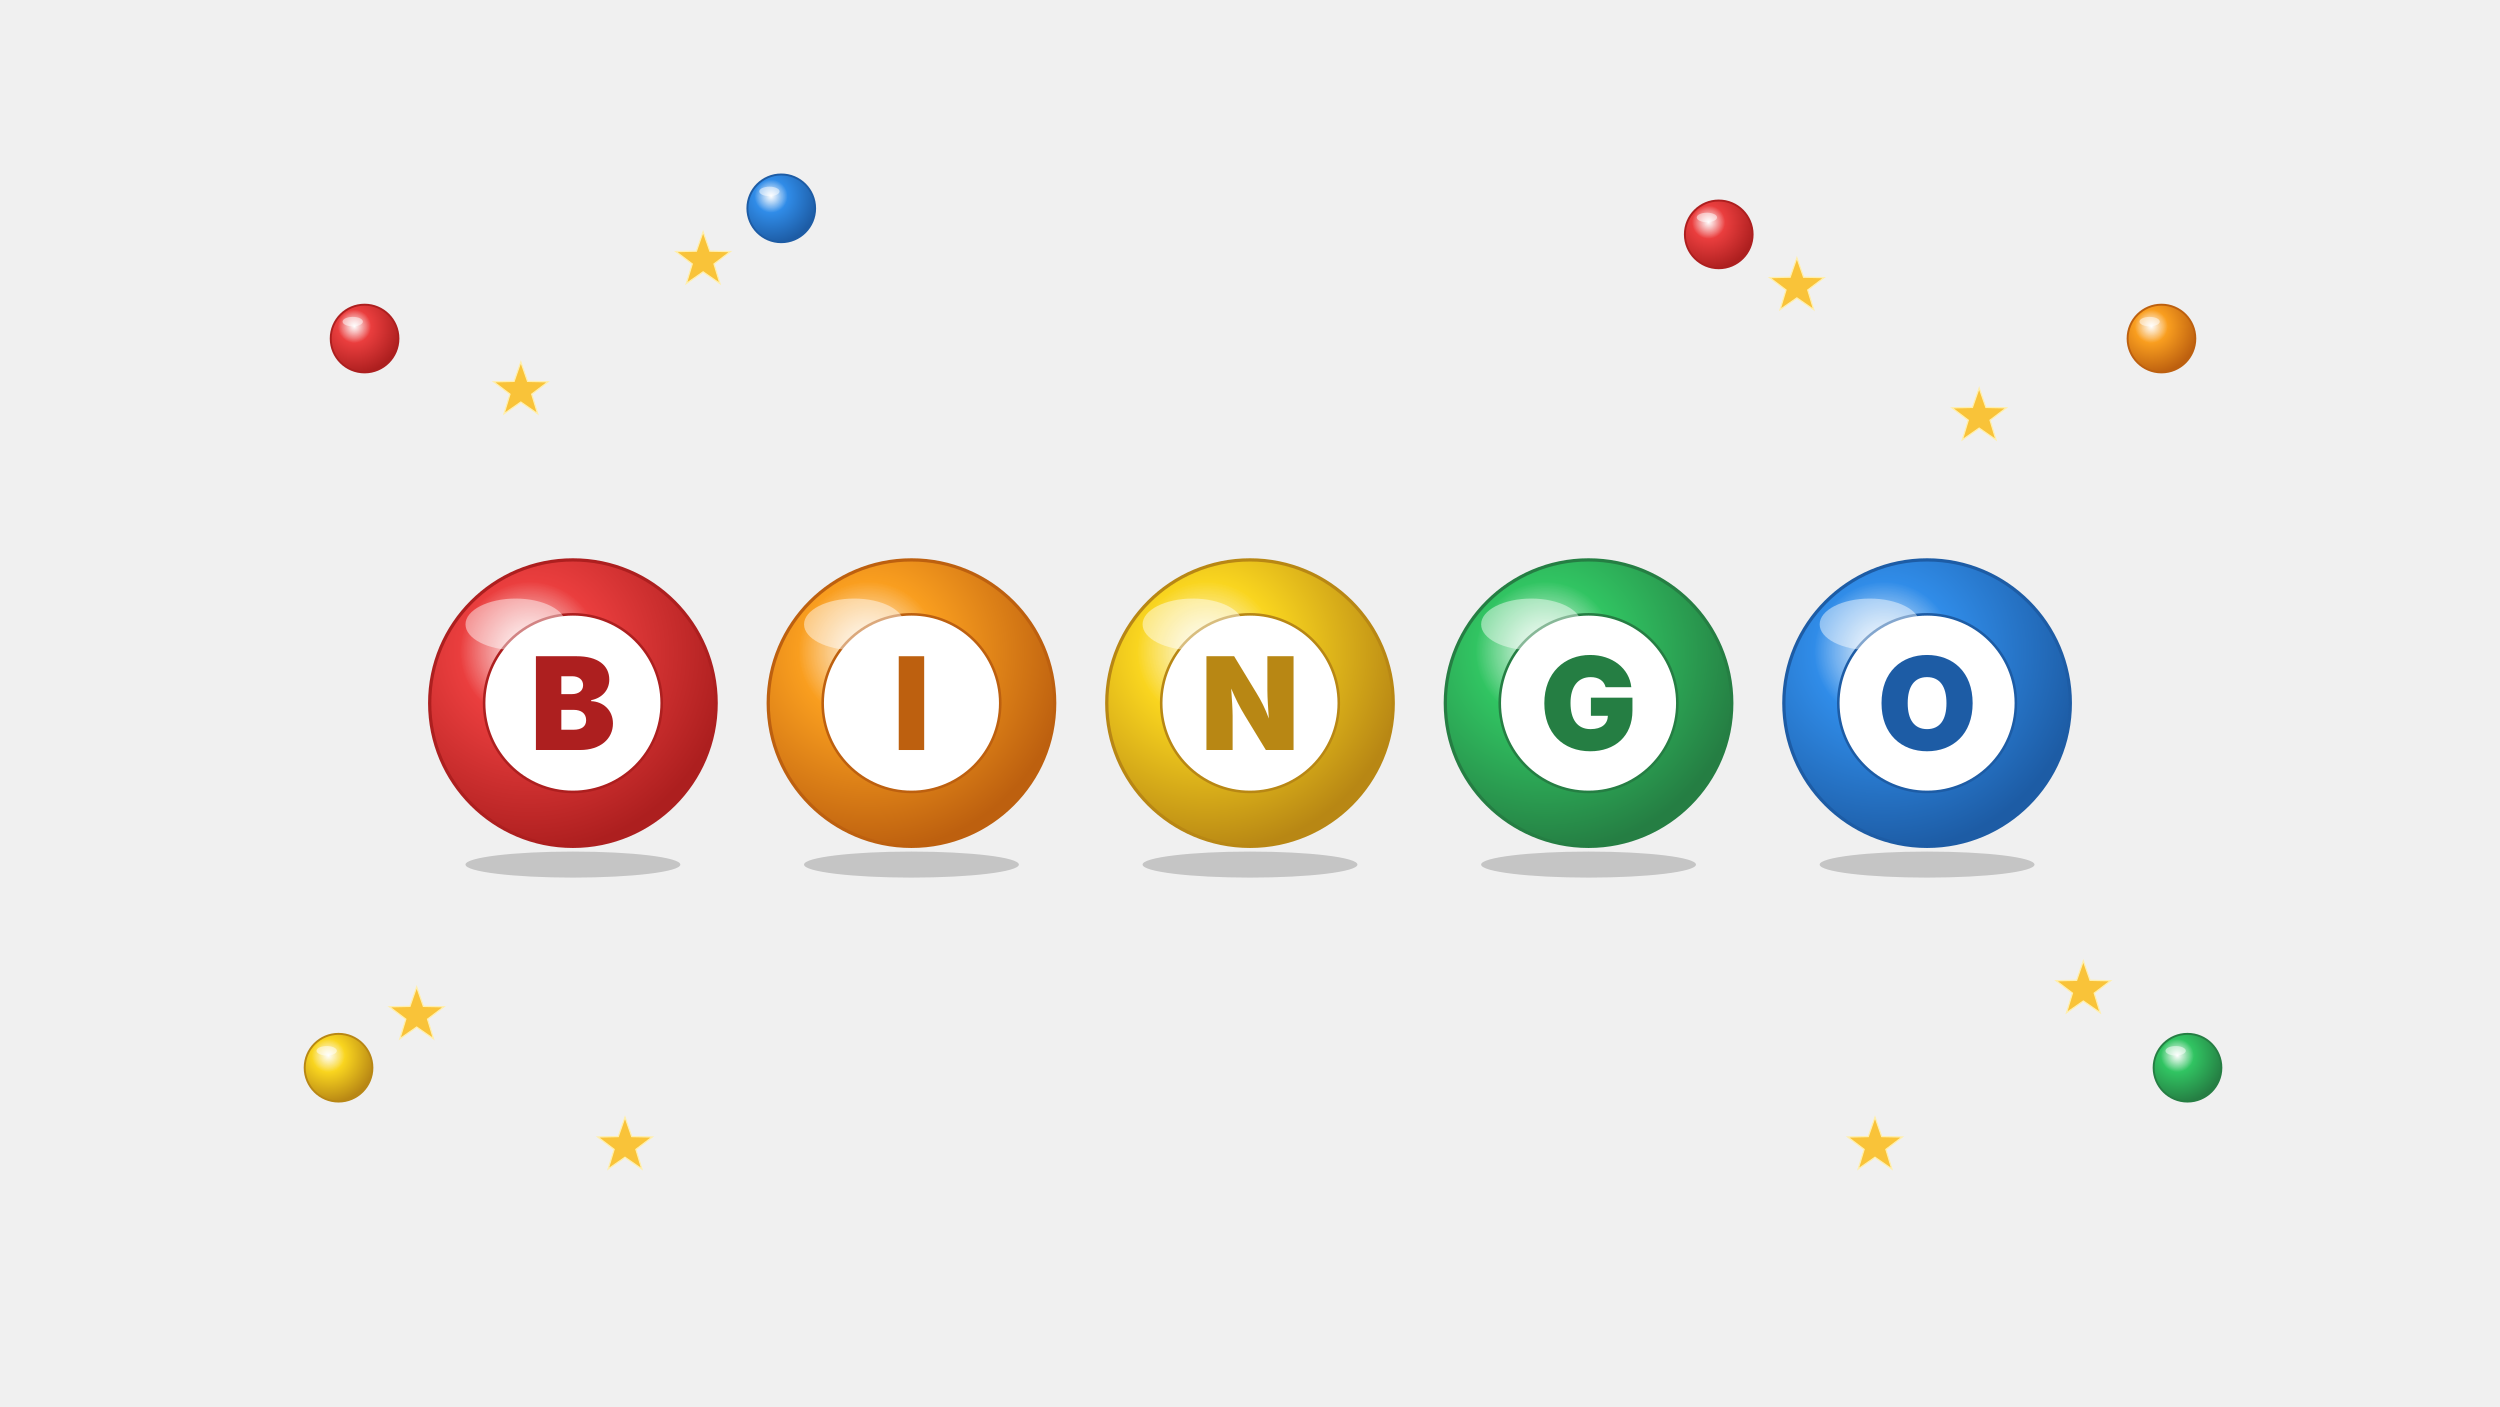
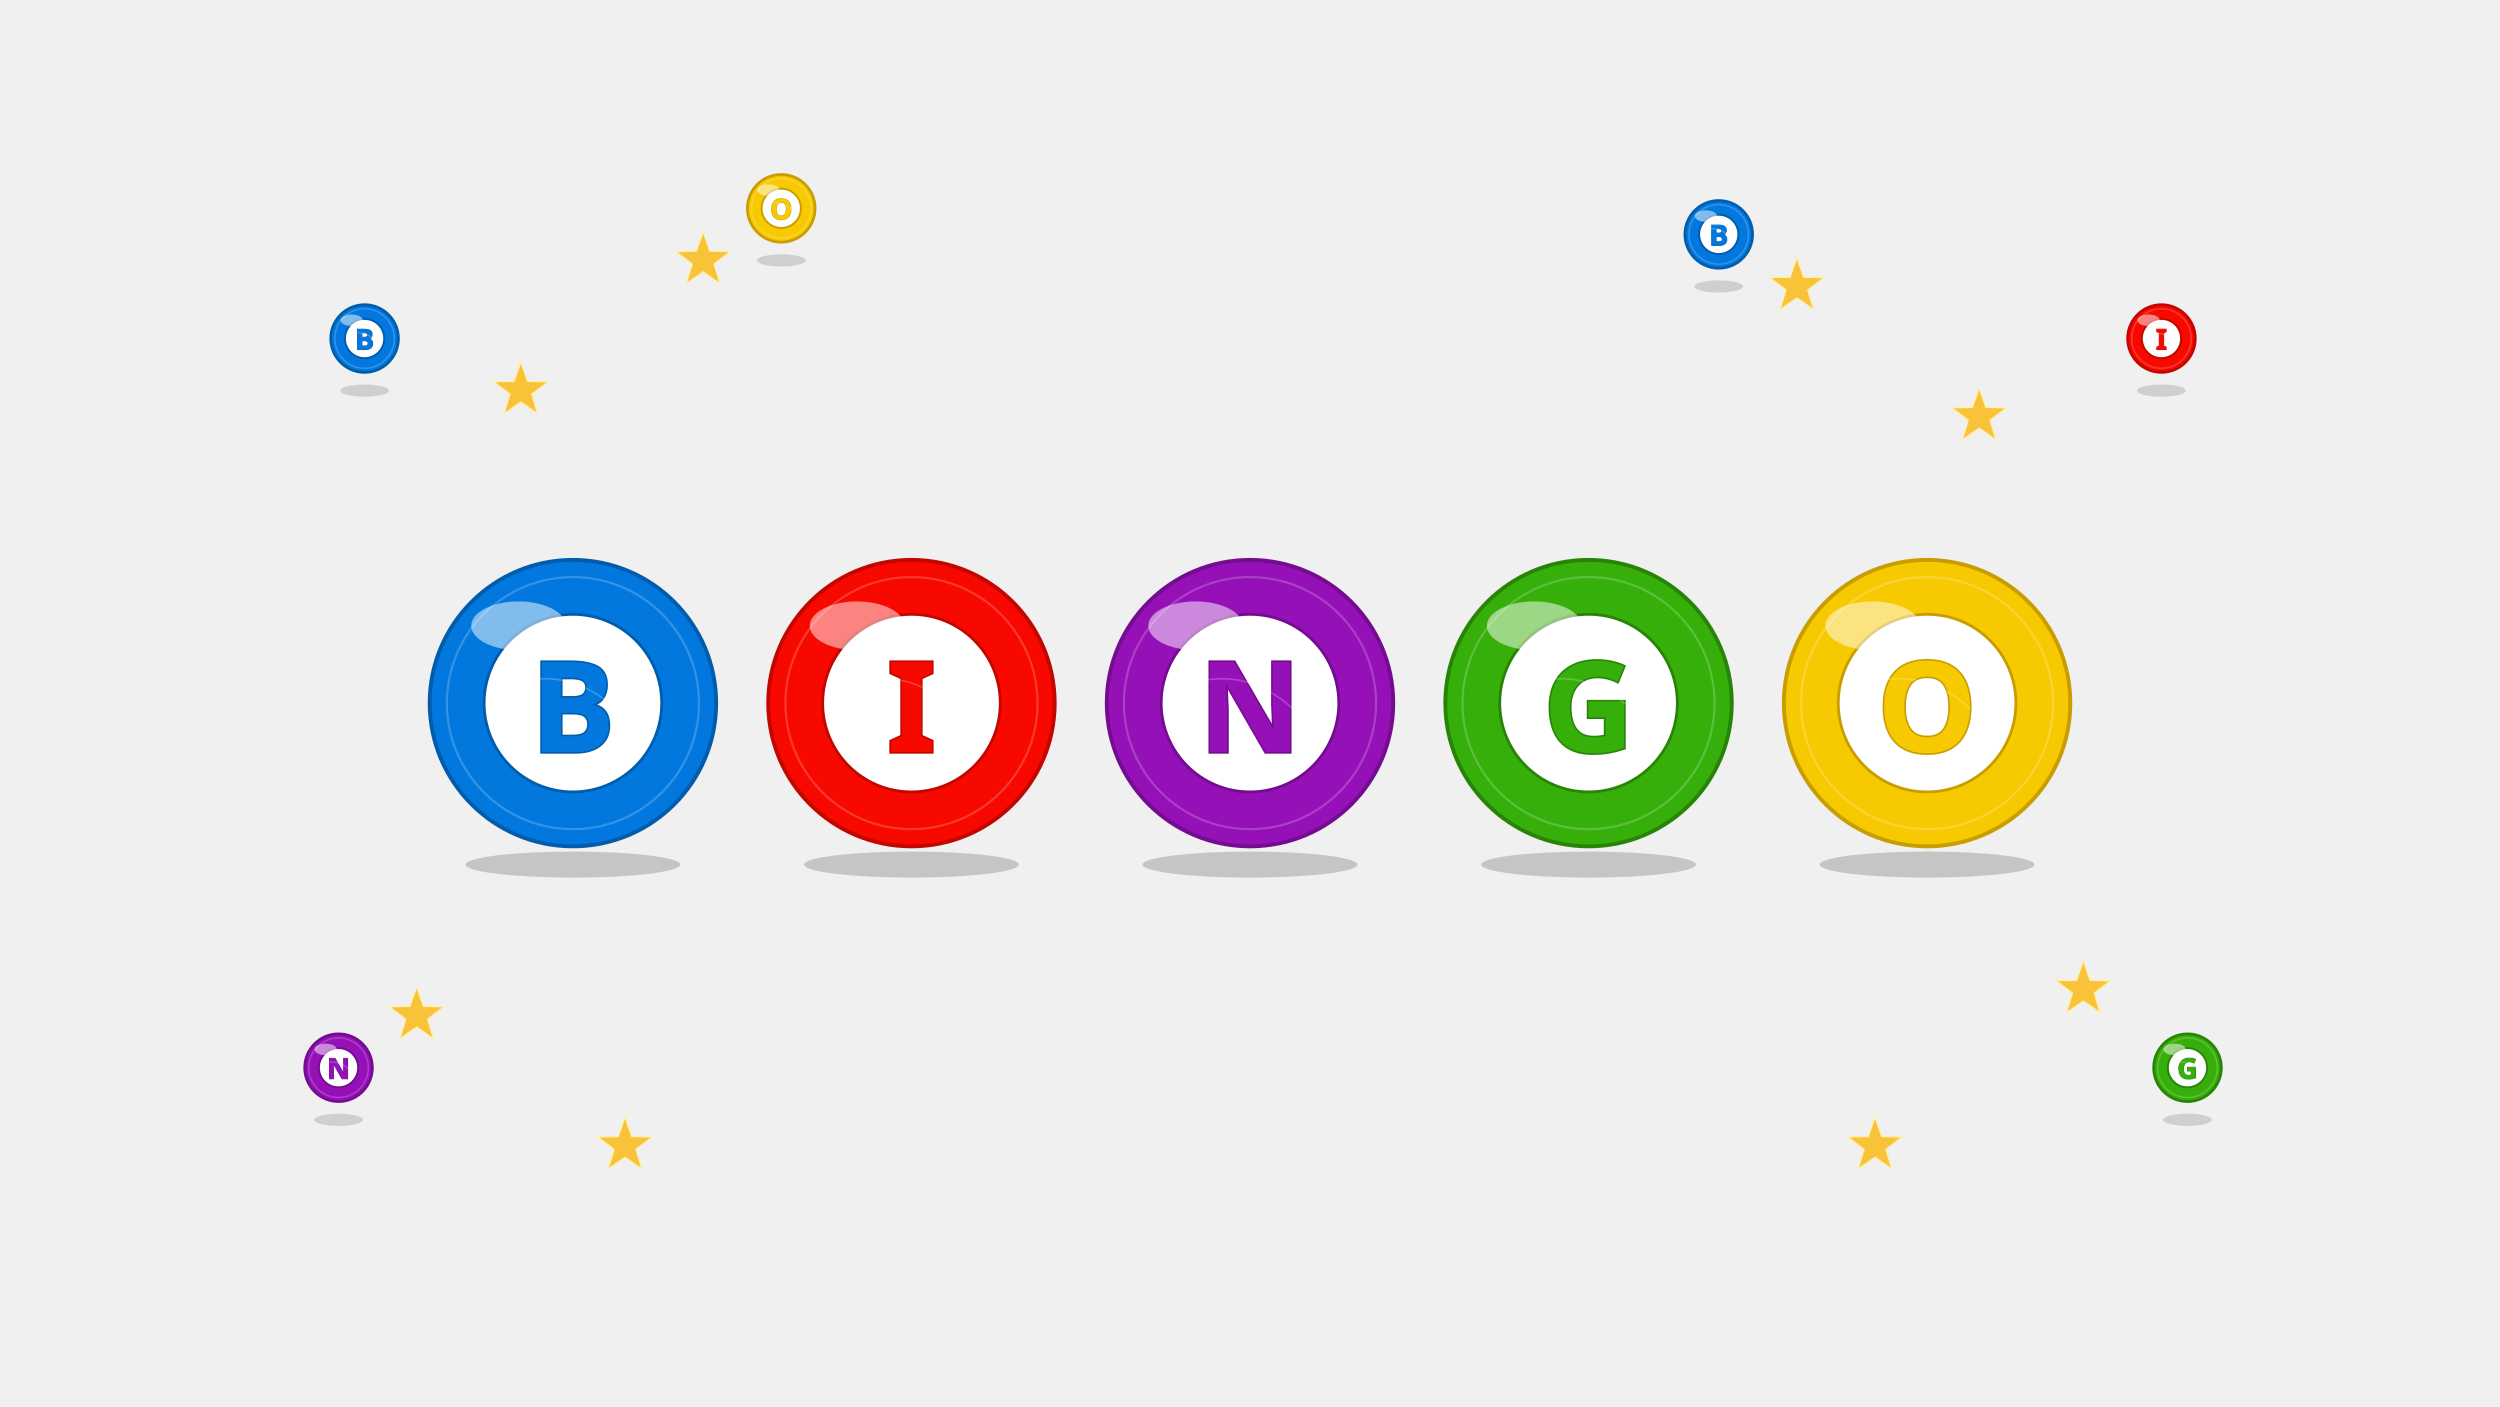
<svg xmlns="http://www.w3.org/2000/svg" viewBox="0 0 1920 1080" preserveAspectRatio="xMidYMid meet" width="1920" height="1080">
  <style>@keyframes wink-burst {
  0% { transform: scale(0); opacity: 0; }
  20% { opacity: 1; }
  60% { transform: scale(1); opacity: 1; }
  100% { transform: scale(1.15); opacity: 0; }
}
@keyframes wink-fade-loop {
  0%, 100% { opacity: 0; }
  10%, 70% { opacity: 1; }
}
@keyframes wink-spark-fall {
  0% { transform: translateY(-40px); opacity: 0; }
  20% { opacity: 1; }
  100% { transform: translateY(220px); opacity: 0; }
}
@keyframes wink-comet {
  0% { transform: translate(0,0) scale(0.6); opacity: 0; }
  30% { opacity: 1; }
  70% { transform: translate(var(--tx,0), var(--ty,-200px)) scale(1); opacity: 1; }
  100% { transform: translate(var(--tx,0), var(--ty,-200px)) scale(1.2); opacity: 0; }
}
@keyframes wink-ring-expand {
  0% { transform: scale(0.1); opacity: 0; stroke-width: 8; }
  20% { opacity: 1; }
  100% { transform: scale(1); opacity: 0; stroke-width: 1; }
}
@keyframes wink-twinkle {
  0%, 100% { transform: scale(0); opacity: 0; }
  50% { transform: scale(1); opacity: 1; }
}
@keyframes wink-pop {
  0% { transform: scale(0) rotate(-20deg); opacity: 0; }
  60% { transform: scale(1.15) rotate(5deg); opacity: 1; }
  80% { transform: scale(1) rotate(0); opacity: 1; }
  100% { transform: scale(1) rotate(0); opacity: 0; }
}
@keyframes wink-swirl {
  0% { transform: rotate(0deg) translateX(180px) scale(0); opacity: 0; }
  20% { opacity: 1; }
  100% { transform: rotate(360deg) translateX(40px) scale(1); opacity: 0; }
}
@keyframes wink-shower {
  0% { transform: translateY(-60px) rotate(0); opacity: 0; }
  15% { opacity: 1; }
  100% { transform: translateY(260px) rotate(180deg); opacity: 0; }
}
@keyframes wink-trail {
  0% { offset-distance: 0%; opacity: 0; transform: scale(0.4); }
  10% { opacity: 1; transform: scale(1); }
  90% { opacity: 1; }
  100% { offset-distance: 100%; opacity: 0; transform: scale(0.6); }
}
@keyframes wink-bounce-in {
  0% { transform: translateY(-300px) scale(0.6); opacity: 0; }
  50% { transform: translateY(20px) scale(1.05); opacity: 1; }
  70% { transform: translateY(-10px) scale(0.98); }
  100% { transform: translateY(0) scale(1); opacity: 1; }
}
@keyframes wink-bounce-loop {
  0%, 100% { transform: translateY(0); }
  50% { transform: translateY(-12px); }
}
@keyframes wink-pop-up {
  0% { transform: translateY(300px); opacity: 0; }
  60% { transform: translateY(-15px); opacity: 1; }
  100% { transform: translateY(0); opacity: 1; }
}
@keyframes wink-orbit {
  from { transform: rotate(0deg) translateX(var(--orbit-r,160px)) rotate(0deg); }
  to { transform: rotate(360deg) translateX(var(--orbit-r,160px)) rotate(-360deg); }
}
@keyframes wink-scatter {
  0%, 100% { transform: translate(var(--sx,0), var(--sy,0)) scale(0.9); opacity: 0.6; }
  50% { transform: translate(calc(var(--sx,0) * 1.2), calc(var(--sy,0) * 1.2)) scale(1.05); opacity: 1; }
}
@keyframes wink-sparkle {
  0%, 100% { opacity: 0; transform: scale(0.5); }
  50% { opacity: 1; transform: scale(1.2); }
}
@keyframes wink-glow-pulse {
  0%, 100% { opacity: 0.4; transform: scale(0.95); }
  50% { opacity: 1; transform: scale(1.05); }
}
@keyframes wink-confetti-launch {
  0% { transform: translate(0,0) rotate(var(--r0,0deg)) scale(0.28); opacity: 0; }
  14% { opacity: 1; }
  72% { transform: translate(var(--tx,0px), var(--ty,0px)) rotate(var(--r1,180deg)) scale(1); opacity: 1; }
  100% { transform: translate(var(--tx,0px), var(--ty,0px)) rotate(var(--r2,320deg)) scale(0.82); opacity: 0; }
}
@keyframes wink-confetti-fall {
  0% { transform: translate(0,-90px) rotate(var(--r0,0deg)) scale(0.7); opacity: 0; }
  14% { opacity: 1; }
  82% { opacity: 1; }
  100% { transform: translate(var(--tx,0px), var(--ty,720px)) rotate(var(--r1,260deg)) scale(1); opacity: 0; }
}
@keyframes wink-confetti-shimmer {
  0%, 100% { transform: rotate(var(--r0,0deg)) scale(0.92); }
  50% { transform: rotate(var(--r1,180deg)) scale(1.08); }
}
@keyframes wink-confetti-wave {
  0% { transform: translate(var(--sx,-180px), var(--sy,0px)) rotate(var(--r0,0deg)) scale(0.5); opacity: 0; }
  18% { opacity: 1; }
  58% { transform: translate(0,0) rotate(var(--r1,180deg)) scale(1); opacity: 1; }
  100% { transform: translate(var(--tx,180px), var(--ty,0px)) rotate(var(--r2,360deg)) scale(0.78); opacity: 0; }
}
@keyframes wink-bingo-arrive {
  0% { transform: translate(var(--from-x,0), var(--from-y,0)) scale(0.34); opacity: 0; }
  18% { opacity: 1; }
  38% { transform: translate(var(--overshoot-x,0), var(--overshoot-y,0)) scale(1.09); opacity: 1; }
  46%, 100% { transform: translate(0,0) scale(1); opacity: 1; }
}
@keyframes wink-bingo-countdown {
  0%, 100% { opacity: 0; transform: scale(0.36); }
  5% { opacity: 1; transform: scale(0.92); }
  10% { opacity: 1; transform: scale(1.06); }
  16% { opacity: 0; transform: scale(1.22); }
}
@keyframes wink-bingo-spiral-letter {
  0% { transform: rotate(var(--spin-start,-220deg)) translateX(var(--orbit-r,320px)) scale(0.3); opacity: 0; }
  22% { opacity: 1; }
  42% { transform: rotate(var(--spin-mid,24deg)) translateX(18px) scale(1.1); opacity: 1; }
  52%, 100% { transform: rotate(0deg) translateX(0) scale(1); opacity: 1; }
}
@keyframes wink-bingo-final-bounce {
  0%, 54%, 100% { transform: translateY(0) scale(1); }
  64% { transform: translateY(-22px) scale(1.06); }
  76% { transform: translateY(0) scale(0.98); }
  88% { transform: translateY(-10px) scale(1.02); }
}
@keyframes wink-bingo-impact {
  0%, 56%, 100% { opacity: 0; transform: scale(0.52); }
  66% { opacity: 0.95; transform: scale(1.04); }
  78% { opacity: 0.38; transform: scale(1.34); }
}</style>
  <g style="transform-origin:400px 300px;animation:wink-sparkle 2.6s ease-in-out infinite;animation-delay:0s">
    <path d="M400,278 L405.173,292.881 L420.923,293.202 L408.369,302.719 L412.931,317.798 L400,308.8 L387.069,317.798 L391.631,302.719 L379.077,293.202 L394.827,292.881 Z" fill="hsl(43 94% 60%)" stroke="hsl(48 100% 84%)" stroke-width="1" />
  </g>
  <g style="transform-origin:1520px 320px;animation:wink-sparkle 2.6s ease-in-out infinite;animation-delay:0.3s">
    <path d="M1520,298 L1525.173,312.881 L1540.923,313.202 L1528.369,322.719 L1532.931,337.798 L1520,328.8 L1507.069,337.798 L1511.631,322.719 L1499.077,313.202 L1514.827,312.881 Z" fill="hsl(43 94% 60%)" stroke="hsl(48 100% 84%)" stroke-width="1" />
  </g>
  <g style="transform-origin:320px 780px;animation:wink-sparkle 2.6s ease-in-out infinite;animation-delay:0.6s">
    <path d="M320,758 L325.173,772.881 L340.923,773.202 L328.369,782.719 L332.931,797.798 L320,788.8 L307.069,797.798 L311.631,782.719 L299.077,773.202 L314.827,772.881 Z" fill="hsl(43 94% 60%)" stroke="hsl(48 100% 84%)" stroke-width="1" />
  </g>
  <g style="transform-origin:1600px 760px;animation:wink-sparkle 2.6s ease-in-out infinite;animation-delay:0.2s">
    <path d="M1600,738 L1605.173,752.881 L1620.923,753.202 L1608.369,762.719 L1612.931,777.798 L1600,768.8 L1587.069,777.798 L1591.631,762.719 L1579.077,753.202 L1594.827,752.881 Z" fill="hsl(43 94% 60%)" stroke="hsl(48 100% 84%)" stroke-width="1" />
  </g>
  <g style="transform-origin:540px 200px;animation:wink-sparkle 2.6s ease-in-out infinite;animation-delay:0.5s">
    <path d="M540,178 L545.173,192.881 L560.923,193.202 L548.369,202.719 L552.931,217.798 L540,208.8 L527.069,217.798 L531.631,202.719 L519.077,193.202 L534.827,192.881 Z" fill="hsl(43 94% 60%)" stroke="hsl(48 100% 84%)" stroke-width="1" />
  </g>
  <g style="transform-origin:1380px 220px;animation:wink-sparkle 2.6s ease-in-out infinite;animation-delay:0.8s">
    <path d="M1380,198 L1385.173,212.881 L1400.923,213.202 L1388.369,222.719 L1392.931,237.798 L1380,228.8 L1367.069,237.798 L1371.631,222.719 L1359.077,213.202 L1374.827,212.881 Z" fill="hsl(43 94% 60%)" stroke="hsl(48 100% 84%)" stroke-width="1" />
  </g>
  <g style="transform-origin:480px 880px;animation:wink-sparkle 2.6s ease-in-out infinite;animation-delay:0.1s">
    <path d="M480,858 L485.173,872.881 L500.923,873.202 L488.369,882.719 L492.931,897.798 L480,888.8 L467.069,897.798 L471.631,882.719 L459.077,873.202 L474.827,872.881 Z" fill="hsl(43 94% 60%)" stroke="hsl(48 100% 84%)" stroke-width="1" />
  </g>
  <g style="transform-origin:1440px 880px;animation:wink-sparkle 2.6s ease-in-out infinite;animation-delay:0.4s">
    <path d="M1440,858 L1445.173,872.881 L1460.923,873.202 L1448.369,882.719 L1452.931,897.798 L1440,888.8 L1427.069,897.798 L1431.631,882.719 L1419.077,873.202 L1434.827,872.881 Z" fill="hsl(43 94% 60%)" stroke="hsl(48 100% 84%)" stroke-width="1" />
  </g>
  <g style="transform-origin:280px 260px;animation:wink-bounce-loop 2.4s ease-in-out infinite;animation-delay:0s">
-     <defs>
-       <radialGradient id="sb-280-260-26-g" cx="35%" cy="32%" r="70%">
-         <stop offset="0%" stop-color="white" stop-opacity="0.9" />
-         <stop offset="35%" stop-color="hsl(0 80% 58%)" />
-         <stop offset="100%" stop-color="hsl(0 70% 40%)" />
-       </radialGradient>
-     </defs>
-     <circle cx="280" cy="260" r="26" fill="url(#sb-280-260-26-g)" stroke="hsl(0 70% 40%)" stroke-width="1.5" />
-     <ellipse cx="270.9" cy="247" rx="7.8" ry="3.64" fill="white" opacity="0.5" />
+     <ellipse cx="280" cy="300" rx="18.72" ry="4.68" fill="black" opacity="0.14" />
+     <circle cx="280" cy="260" r="26" fill="#0278df" stroke="#015cab" stroke-width="2.08" />
+     <circle cx="280" cy="260" r="22.88" fill="none" stroke="rgba(255,255,255,0.2)" stroke-width="1.144" />
+     <circle cx="280" cy="260" r="15.08" fill="white" stroke="#015cab" stroke-width="1.498" />
+     <text x="280" y="260" text-anchor="middle" dominant-baseline="central" font-family="Arial Black, Trebuchet MS, system-ui, sans-serif" font-weight="900" font-size="21.84" fill="#0278df" stroke="#015cab" stroke-width="0.8" paint-order="stroke">B</text>
+     <ellipse cx="270.12" cy="245.96" rx="8.58" ry="4.42" fill="white" opacity="0.5" />
+     <path d="M 266.48 257.4 C 275.32 253.76, 282.08 255.84, 287.8 261.04" fill="none" stroke="rgba(255,255,255,0.22)" stroke-linecap="round" stroke-width="1" />
  </g>
  <g style="transform-origin:1660px 260px;animation:wink-bounce-loop 2.4s ease-in-out infinite;animation-delay:0.5s">
-     <defs>
-       <radialGradient id="sb-1660-260-26-g" cx="35%" cy="32%" r="70%">
-         <stop offset="0%" stop-color="white" stop-opacity="0.9" />
-         <stop offset="35%" stop-color="hsl(35 95% 55%)" />
-         <stop offset="100%" stop-color="hsl(28 85% 40%)" />
-       </radialGradient>
-     </defs>
-     <circle cx="1660" cy="260" r="26" fill="url(#sb-1660-260-26-g)" stroke="hsl(28 85% 40%)" stroke-width="1.5" />
-     <ellipse cx="1650.9" cy="247" rx="7.8" ry="3.64" fill="white" opacity="0.5" />
+     <ellipse cx="1660" cy="300" rx="18.72" ry="4.68" fill="black" opacity="0.14" />
+     <circle cx="1660" cy="260" r="26" fill="#f70900" stroke="#c10700" stroke-width="2.08" />
+     <circle cx="1660" cy="260" r="22.88" fill="none" stroke="rgba(255,255,255,0.2)" stroke-width="1.144" />
+     <circle cx="1660" cy="260" r="15.08" fill="white" stroke="#c10700" stroke-width="1.498" />
+     <text x="1660" y="260" text-anchor="middle" dominant-baseline="central" font-family="Arial Black, Trebuchet MS, system-ui, sans-serif" font-weight="900" font-size="21.84" fill="#f70900" stroke="#c10700" stroke-width="0.8" paint-order="stroke">I</text>
+     <ellipse cx="1650.12" cy="245.96" rx="8.58" ry="4.42" fill="white" opacity="0.5" />
+     <path d="M 1646.48 257.4 C 1655.32 253.76, 1662.08 255.84, 1667.8 261.04" fill="none" stroke="rgba(255,255,255,0.22)" stroke-linecap="round" stroke-width="1" />
  </g>
  <g style="transform-origin:260px 820px;animation:wink-bounce-loop 2.4s ease-in-out infinite;animation-delay:1s">
-     <defs>
-       <radialGradient id="sb-260-820-26-g" cx="35%" cy="32%" r="70%">
-         <stop offset="0%" stop-color="white" stop-opacity="0.9" />
-         <stop offset="35%" stop-color="hsl(50 95% 55%)" />
-         <stop offset="100%" stop-color="hsl(42 80% 40%)" />
-       </radialGradient>
-     </defs>
-     <circle cx="260" cy="820" r="26" fill="url(#sb-260-820-26-g)" stroke="hsl(42 80% 40%)" stroke-width="1.5" />
-     <ellipse cx="250.9" cy="807" rx="7.8" ry="3.64" fill="white" opacity="0.5" />
+     <ellipse cx="260" cy="860" rx="18.72" ry="4.68" fill="black" opacity="0.14" />
+     <circle cx="260" cy="820" r="26" fill="#9610b8" stroke="#740c8f" stroke-width="2.08" />
+     <circle cx="260" cy="820" r="22.88" fill="none" stroke="rgba(255,255,255,0.2)" stroke-width="1.144" />
+     <circle cx="260" cy="820" r="15.08" fill="white" stroke="#740c8f" stroke-width="1.498" />
+     <text x="260" y="820" text-anchor="middle" dominant-baseline="central" font-family="Arial Black, Trebuchet MS, system-ui, sans-serif" font-weight="900" font-size="21.84" fill="#9610b8" stroke="#740c8f" stroke-width="0.8" paint-order="stroke">N</text>
+     <ellipse cx="250.12" cy="805.96" rx="8.58" ry="4.42" fill="white" opacity="0.5" />
+     <path d="M 246.48 817.4 C 255.32 813.76, 262.08 815.84, 267.8 821.04" fill="none" stroke="rgba(255,255,255,0.22)" stroke-linecap="round" stroke-width="1" />
  </g>
  <g style="transform-origin:1680px 820px;animation:wink-bounce-loop 2.4s ease-in-out infinite;animation-delay:0.3s">
-     <defs>
-       <radialGradient id="sb-1680-820-26-g" cx="35%" cy="32%" r="70%">
-         <stop offset="0%" stop-color="white" stop-opacity="0.9" />
-         <stop offset="35%" stop-color="hsl(140 60% 48%)" />
-         <stop offset="100%" stop-color="hsl(140 55% 32%)" />
-       </radialGradient>
-     </defs>
-     <circle cx="1680" cy="820" r="26" fill="url(#sb-1680-820-26-g)" stroke="hsl(140 55% 32%)" stroke-width="1.5" />
-     <ellipse cx="1670.9" cy="807" rx="7.8" ry="3.64" fill="white" opacity="0.5" />
+     <ellipse cx="1680" cy="860" rx="18.72" ry="4.68" fill="black" opacity="0.14" />
+     <circle cx="1680" cy="820" r="26" fill="#36af0a" stroke="#288407" stroke-width="2.08" />
+     <circle cx="1680" cy="820" r="22.88" fill="none" stroke="rgba(255,255,255,0.2)" stroke-width="1.144" />
+     <circle cx="1680" cy="820" r="15.08" fill="white" stroke="#288407" stroke-width="1.498" />
+     <text x="1680" y="820" text-anchor="middle" dominant-baseline="central" font-family="Arial Black, Trebuchet MS, system-ui, sans-serif" font-weight="900" font-size="21.84" fill="#36af0a" stroke="#288407" stroke-width="0.8" paint-order="stroke">G</text>
+     <ellipse cx="1670.12" cy="805.96" rx="8.58" ry="4.42" fill="white" opacity="0.5" />
+     <path d="M 1666.48 817.4 C 1675.32 813.76, 1682.08 815.84, 1687.8 821.04" fill="none" stroke="rgba(255,255,255,0.22)" stroke-linecap="round" stroke-width="1" />
  </g>
  <g style="transform-origin:600px 160px;animation:wink-bounce-loop 2.4s ease-in-out infinite;animation-delay:0.7s">
-     <defs>
-       <radialGradient id="sb-600-160-26-g" cx="35%" cy="32%" r="70%">
-         <stop offset="0%" stop-color="white" stop-opacity="0.9" />
-         <stop offset="35%" stop-color="hsl(210 80% 55%)" />
-         <stop offset="100%" stop-color="hsl(212 70% 38%)" />
-       </radialGradient>
-     </defs>
-     <circle cx="600" cy="160" r="26" fill="url(#sb-600-160-26-g)" stroke="hsl(212 70% 38%)" stroke-width="1.5" />
-     <ellipse cx="590.9" cy="147" rx="7.8" ry="3.64" fill="white" opacity="0.5" />
+     <ellipse cx="600" cy="200" rx="18.72" ry="4.68" fill="black" opacity="0.14" />
+     <circle cx="600" cy="160" r="26" fill="#f7c901" stroke="#c89d01" stroke-width="2.08" />
+     <circle cx="600" cy="160" r="22.88" fill="none" stroke="rgba(255,255,255,0.2)" stroke-width="1.144" />
+     <circle cx="600" cy="160" r="15.08" fill="white" stroke="#c89d01" stroke-width="1.498" />
+     <text x="600" y="160" text-anchor="middle" dominant-baseline="central" font-family="Arial Black, Trebuchet MS, system-ui, sans-serif" font-weight="900" font-size="21.84" fill="#f7c901" stroke="#c89d01" stroke-width="0.8" paint-order="stroke">O</text>
+     <ellipse cx="590.12" cy="145.96" rx="8.58" ry="4.42" fill="white" opacity="0.5" />
+     <path d="M 586.48 157.4 C 595.32 153.76, 602.08 155.84, 607.8 161.04" fill="none" stroke="rgba(255,255,255,0.22)" stroke-linecap="round" stroke-width="1" />
  </g>
  <g style="transform-origin:1320px 180px;animation:wink-bounce-loop 2.4s ease-in-out infinite;animation-delay:1.2s">
-     <defs>
-       <radialGradient id="sb-1320-180-26-g" cx="35%" cy="32%" r="70%">
-         <stop offset="0%" stop-color="white" stop-opacity="0.9" />
-         <stop offset="35%" stop-color="hsl(0 80% 58%)" />
-         <stop offset="100%" stop-color="hsl(0 70% 40%)" />
-       </radialGradient>
-     </defs>
-     <circle cx="1320" cy="180" r="26" fill="url(#sb-1320-180-26-g)" stroke="hsl(0 70% 40%)" stroke-width="1.5" />
-     <ellipse cx="1310.9" cy="167" rx="7.8" ry="3.64" fill="white" opacity="0.5" />
+     <ellipse cx="1320" cy="220" rx="18.72" ry="4.68" fill="black" opacity="0.14" />
+     <circle cx="1320" cy="180" r="26" fill="#0278df" stroke="#015cab" stroke-width="2.08" />
+     <circle cx="1320" cy="180" r="22.88" fill="none" stroke="rgba(255,255,255,0.2)" stroke-width="1.144" />
+     <circle cx="1320" cy="180" r="15.08" fill="white" stroke="#015cab" stroke-width="1.498" />
+     <text x="1320" y="180" text-anchor="middle" dominant-baseline="central" font-family="Arial Black, Trebuchet MS, system-ui, sans-serif" font-weight="900" font-size="21.84" fill="#0278df" stroke="#015cab" stroke-width="0.8" paint-order="stroke">B</text>
+     <ellipse cx="1310.12" cy="165.96" rx="8.58" ry="4.42" fill="white" opacity="0.5" />
+     <path d="M 1306.48 177.4 C 1315.32 173.76, 1322.08 175.84, 1327.8 181.04" fill="none" stroke="rgba(255,255,255,0.22)" stroke-linecap="round" stroke-width="1" />
  </g>
  <g style="transform-origin:center;animation:wink-bounce-loop 1.8s ease-in-out infinite;animation-delay:0s">
-     <defs>
-       <radialGradient id="bb-0-grad" cx="35%" cy="32%" r="70%">
-         <stop offset="0%" stop-color="white" stop-opacity="0.9" />
-         <stop offset="35%" stop-color="hsl(0 80% 58%)" />
-         <stop offset="100%" stop-color="hsl(0 70% 40%)" />
-       </radialGradient>
-     </defs>
    <ellipse cx="440" cy="664" rx="82.5" ry="10" fill="black" opacity="0.18" />
-     <circle cx="440" cy="540" r="110" fill="url(#bb-0-grad)" stroke="hsl(0 70% 40%)" stroke-width="2.5" />
-     <circle cx="440" cy="540" r="68.2" fill="white" stroke="hsl(0 70% 40%)" stroke-width="2" />
-     <text x="440" y="540" text-anchor="middle" dominant-baseline="central" font-family="Inter, system-ui, sans-serif" font-weight="900" font-size="99" fill="hsl(0 70% 40%)">B</text>
-     <ellipse cx="396" cy="479.5" rx="38.5" ry="19.8" fill="white" opacity="0.45" />
+     <circle cx="440" cy="540" r="110" fill="#0278df" stroke="#015cab" stroke-width="3" />
+     <circle cx="440" cy="540" r="96.8" fill="none" stroke="rgba(255,255,255,0.2)" stroke-width="1.65" />
+     <circle cx="440" cy="540" r="68.2" fill="white" stroke="#015cab" stroke-width="2.16" />
+     <text x="440" y="540" text-anchor="middle" dominant-baseline="central" font-family="Arial Black, Trebuchet MS, system-ui, sans-serif" font-weight="900" font-size="96.8" fill="#0278df" stroke="#015cab" stroke-width="2.517" paint-order="stroke">B</text>
+     <ellipse cx="398.2" cy="480.6" rx="36.3" ry="18.7" fill="white" opacity="0.5" />
+     <path d="M 382.8 529 C 420.2 513.6, 448.8 522.4, 473 544.4" fill="none" stroke="rgba(255,255,255,0.22)" stroke-linecap="round" stroke-width="1.26" />
  </g>
  <g style="transform-origin:center;animation:wink-bounce-loop 1.8s ease-in-out infinite;animation-delay:0.1s">
-     <defs>
-       <radialGradient id="bb-1-grad" cx="35%" cy="32%" r="70%">
-         <stop offset="0%" stop-color="white" stop-opacity="0.9" />
-         <stop offset="35%" stop-color="hsl(35 95% 55%)" />
-         <stop offset="100%" stop-color="hsl(28 85% 40%)" />
-       </radialGradient>
-     </defs>
    <ellipse cx="700" cy="664" rx="82.5" ry="10" fill="black" opacity="0.18" />
-     <circle cx="700" cy="540" r="110" fill="url(#bb-1-grad)" stroke="hsl(28 85% 40%)" stroke-width="2.5" />
-     <circle cx="700" cy="540" r="68.2" fill="white" stroke="hsl(28 85% 40%)" stroke-width="2" />
-     <text x="700" y="540" text-anchor="middle" dominant-baseline="central" font-family="Inter, system-ui, sans-serif" font-weight="900" font-size="99" fill="hsl(28 85% 40%)">I</text>
-     <ellipse cx="656" cy="479.5" rx="38.5" ry="19.8" fill="white" opacity="0.45" />
+     <circle cx="700" cy="540" r="110" fill="#f70900" stroke="#c10700" stroke-width="3" />
+     <circle cx="700" cy="540" r="96.8" fill="none" stroke="rgba(255,255,255,0.2)" stroke-width="1.65" />
+     <circle cx="700" cy="540" r="68.2" fill="white" stroke="#c10700" stroke-width="2.16" />
+     <text x="700" y="540" text-anchor="middle" dominant-baseline="central" font-family="Arial Black, Trebuchet MS, system-ui, sans-serif" font-weight="900" font-size="96.8" fill="#f70900" stroke="#c10700" stroke-width="2.517" paint-order="stroke">I</text>
+     <ellipse cx="658.2" cy="480.6" rx="36.3" ry="18.7" fill="white" opacity="0.5" />
+     <path d="M 642.8 529 C 680.2 513.6, 708.8 522.4, 733 544.4" fill="none" stroke="rgba(255,255,255,0.22)" stroke-linecap="round" stroke-width="1.26" />
  </g>
  <g style="transform-origin:center;animation:wink-bounce-loop 1.8s ease-in-out infinite;animation-delay:0.2s">
-     <defs>
-       <radialGradient id="bb-2-grad" cx="35%" cy="32%" r="70%">
-         <stop offset="0%" stop-color="white" stop-opacity="0.9" />
-         <stop offset="35%" stop-color="hsl(50 95% 55%)" />
-         <stop offset="100%" stop-color="hsl(42 80% 40%)" />
-       </radialGradient>
-     </defs>
    <ellipse cx="960" cy="664" rx="82.5" ry="10" fill="black" opacity="0.18" />
-     <circle cx="960" cy="540" r="110" fill="url(#bb-2-grad)" stroke="hsl(42 80% 40%)" stroke-width="2.5" />
-     <circle cx="960" cy="540" r="68.2" fill="white" stroke="hsl(42 80% 40%)" stroke-width="2" />
-     <text x="960" y="540" text-anchor="middle" dominant-baseline="central" font-family="Inter, system-ui, sans-serif" font-weight="900" font-size="99" fill="hsl(42 80% 40%)">N</text>
-     <ellipse cx="916" cy="479.5" rx="38.5" ry="19.8" fill="white" opacity="0.45" />
+     <circle cx="960" cy="540" r="110" fill="#9610b8" stroke="#740c8f" stroke-width="3" />
+     <circle cx="960" cy="540" r="96.8" fill="none" stroke="rgba(255,255,255,0.2)" stroke-width="1.65" />
+     <circle cx="960" cy="540" r="68.2" fill="white" stroke="#740c8f" stroke-width="2.16" />
+     <text x="960" y="540" text-anchor="middle" dominant-baseline="central" font-family="Arial Black, Trebuchet MS, system-ui, sans-serif" font-weight="900" font-size="96.8" fill="#9610b8" stroke="#740c8f" stroke-width="2.517" paint-order="stroke">N</text>
+     <ellipse cx="918.2" cy="480.6" rx="36.3" ry="18.7" fill="white" opacity="0.5" />
+     <path d="M 902.8 529 C 940.2 513.6, 968.8 522.4, 993 544.4" fill="none" stroke="rgba(255,255,255,0.22)" stroke-linecap="round" stroke-width="1.26" />
  </g>
  <g style="transform-origin:center;animation:wink-bounce-loop 1.8s ease-in-out infinite;animation-delay:0.3s">
-     <defs>
-       <radialGradient id="bb-3-grad" cx="35%" cy="32%" r="70%">
-         <stop offset="0%" stop-color="white" stop-opacity="0.9" />
-         <stop offset="35%" stop-color="hsl(140 60% 48%)" />
-         <stop offset="100%" stop-color="hsl(140 55% 32%)" />
-       </radialGradient>
-     </defs>
    <ellipse cx="1220" cy="664" rx="82.5" ry="10" fill="black" opacity="0.18" />
-     <circle cx="1220" cy="540" r="110" fill="url(#bb-3-grad)" stroke="hsl(140 55% 32%)" stroke-width="2.5" />
-     <circle cx="1220" cy="540" r="68.2" fill="white" stroke="hsl(140 55% 32%)" stroke-width="2" />
-     <text x="1220" y="540" text-anchor="middle" dominant-baseline="central" font-family="Inter, system-ui, sans-serif" font-weight="900" font-size="99" fill="hsl(140 55% 32%)">G</text>
-     <ellipse cx="1176" cy="479.5" rx="38.5" ry="19.8" fill="white" opacity="0.45" />
+     <circle cx="1220" cy="540" r="110" fill="#36af0a" stroke="#288407" stroke-width="3" />
+     <circle cx="1220" cy="540" r="96.8" fill="none" stroke="rgba(255,255,255,0.2)" stroke-width="1.65" />
+     <circle cx="1220" cy="540" r="68.2" fill="white" stroke="#288407" stroke-width="2.16" />
+     <text x="1220" y="540" text-anchor="middle" dominant-baseline="central" font-family="Arial Black, Trebuchet MS, system-ui, sans-serif" font-weight="900" font-size="96.8" fill="#36af0a" stroke="#288407" stroke-width="2.517" paint-order="stroke">G</text>
+     <ellipse cx="1178.2" cy="480.6" rx="36.3" ry="18.7" fill="white" opacity="0.5" />
+     <path d="M 1162.8 529 C 1200.2 513.6, 1228.8 522.4, 1253 544.4" fill="none" stroke="rgba(255,255,255,0.22)" stroke-linecap="round" stroke-width="1.26" />
  </g>
  <g style="transform-origin:center;animation:wink-bounce-loop 1.8s ease-in-out infinite;animation-delay:0.4s">
-     <defs>
-       <radialGradient id="bb-4-grad" cx="35%" cy="32%" r="70%">
-         <stop offset="0%" stop-color="white" stop-opacity="0.9" />
-         <stop offset="35%" stop-color="hsl(210 80% 55%)" />
-         <stop offset="100%" stop-color="hsl(212 70% 38%)" />
-       </radialGradient>
-     </defs>
    <ellipse cx="1480" cy="664" rx="82.5" ry="10" fill="black" opacity="0.18" />
-     <circle cx="1480" cy="540" r="110" fill="url(#bb-4-grad)" stroke="hsl(212 70% 38%)" stroke-width="2.5" />
-     <circle cx="1480" cy="540" r="68.2" fill="white" stroke="hsl(212 70% 38%)" stroke-width="2" />
-     <text x="1480" y="540" text-anchor="middle" dominant-baseline="central" font-family="Inter, system-ui, sans-serif" font-weight="900" font-size="99" fill="hsl(212 70% 38%)">O</text>
-     <ellipse cx="1436" cy="479.5" rx="38.5" ry="19.8" fill="white" opacity="0.45" />
+     <circle cx="1480" cy="540" r="110" fill="#f7c901" stroke="#c89d01" stroke-width="3" />
+     <circle cx="1480" cy="540" r="96.8" fill="none" stroke="rgba(255,255,255,0.2)" stroke-width="1.65" />
+     <circle cx="1480" cy="540" r="68.2" fill="white" stroke="#c89d01" stroke-width="2.16" />
+     <text x="1480" y="540" text-anchor="middle" dominant-baseline="central" font-family="Arial Black, Trebuchet MS, system-ui, sans-serif" font-weight="900" font-size="96.8" fill="#f7c901" stroke="#c89d01" stroke-width="2.517" paint-order="stroke">O</text>
+     <ellipse cx="1438.2" cy="480.6" rx="36.3" ry="18.7" fill="white" opacity="0.5" />
+     <path d="M 1422.8 529 C 1460.2 513.6, 1488.8 522.4, 1513 544.4" fill="none" stroke="rgba(255,255,255,0.22)" stroke-linecap="round" stroke-width="1.26" />
  </g>
</svg>
